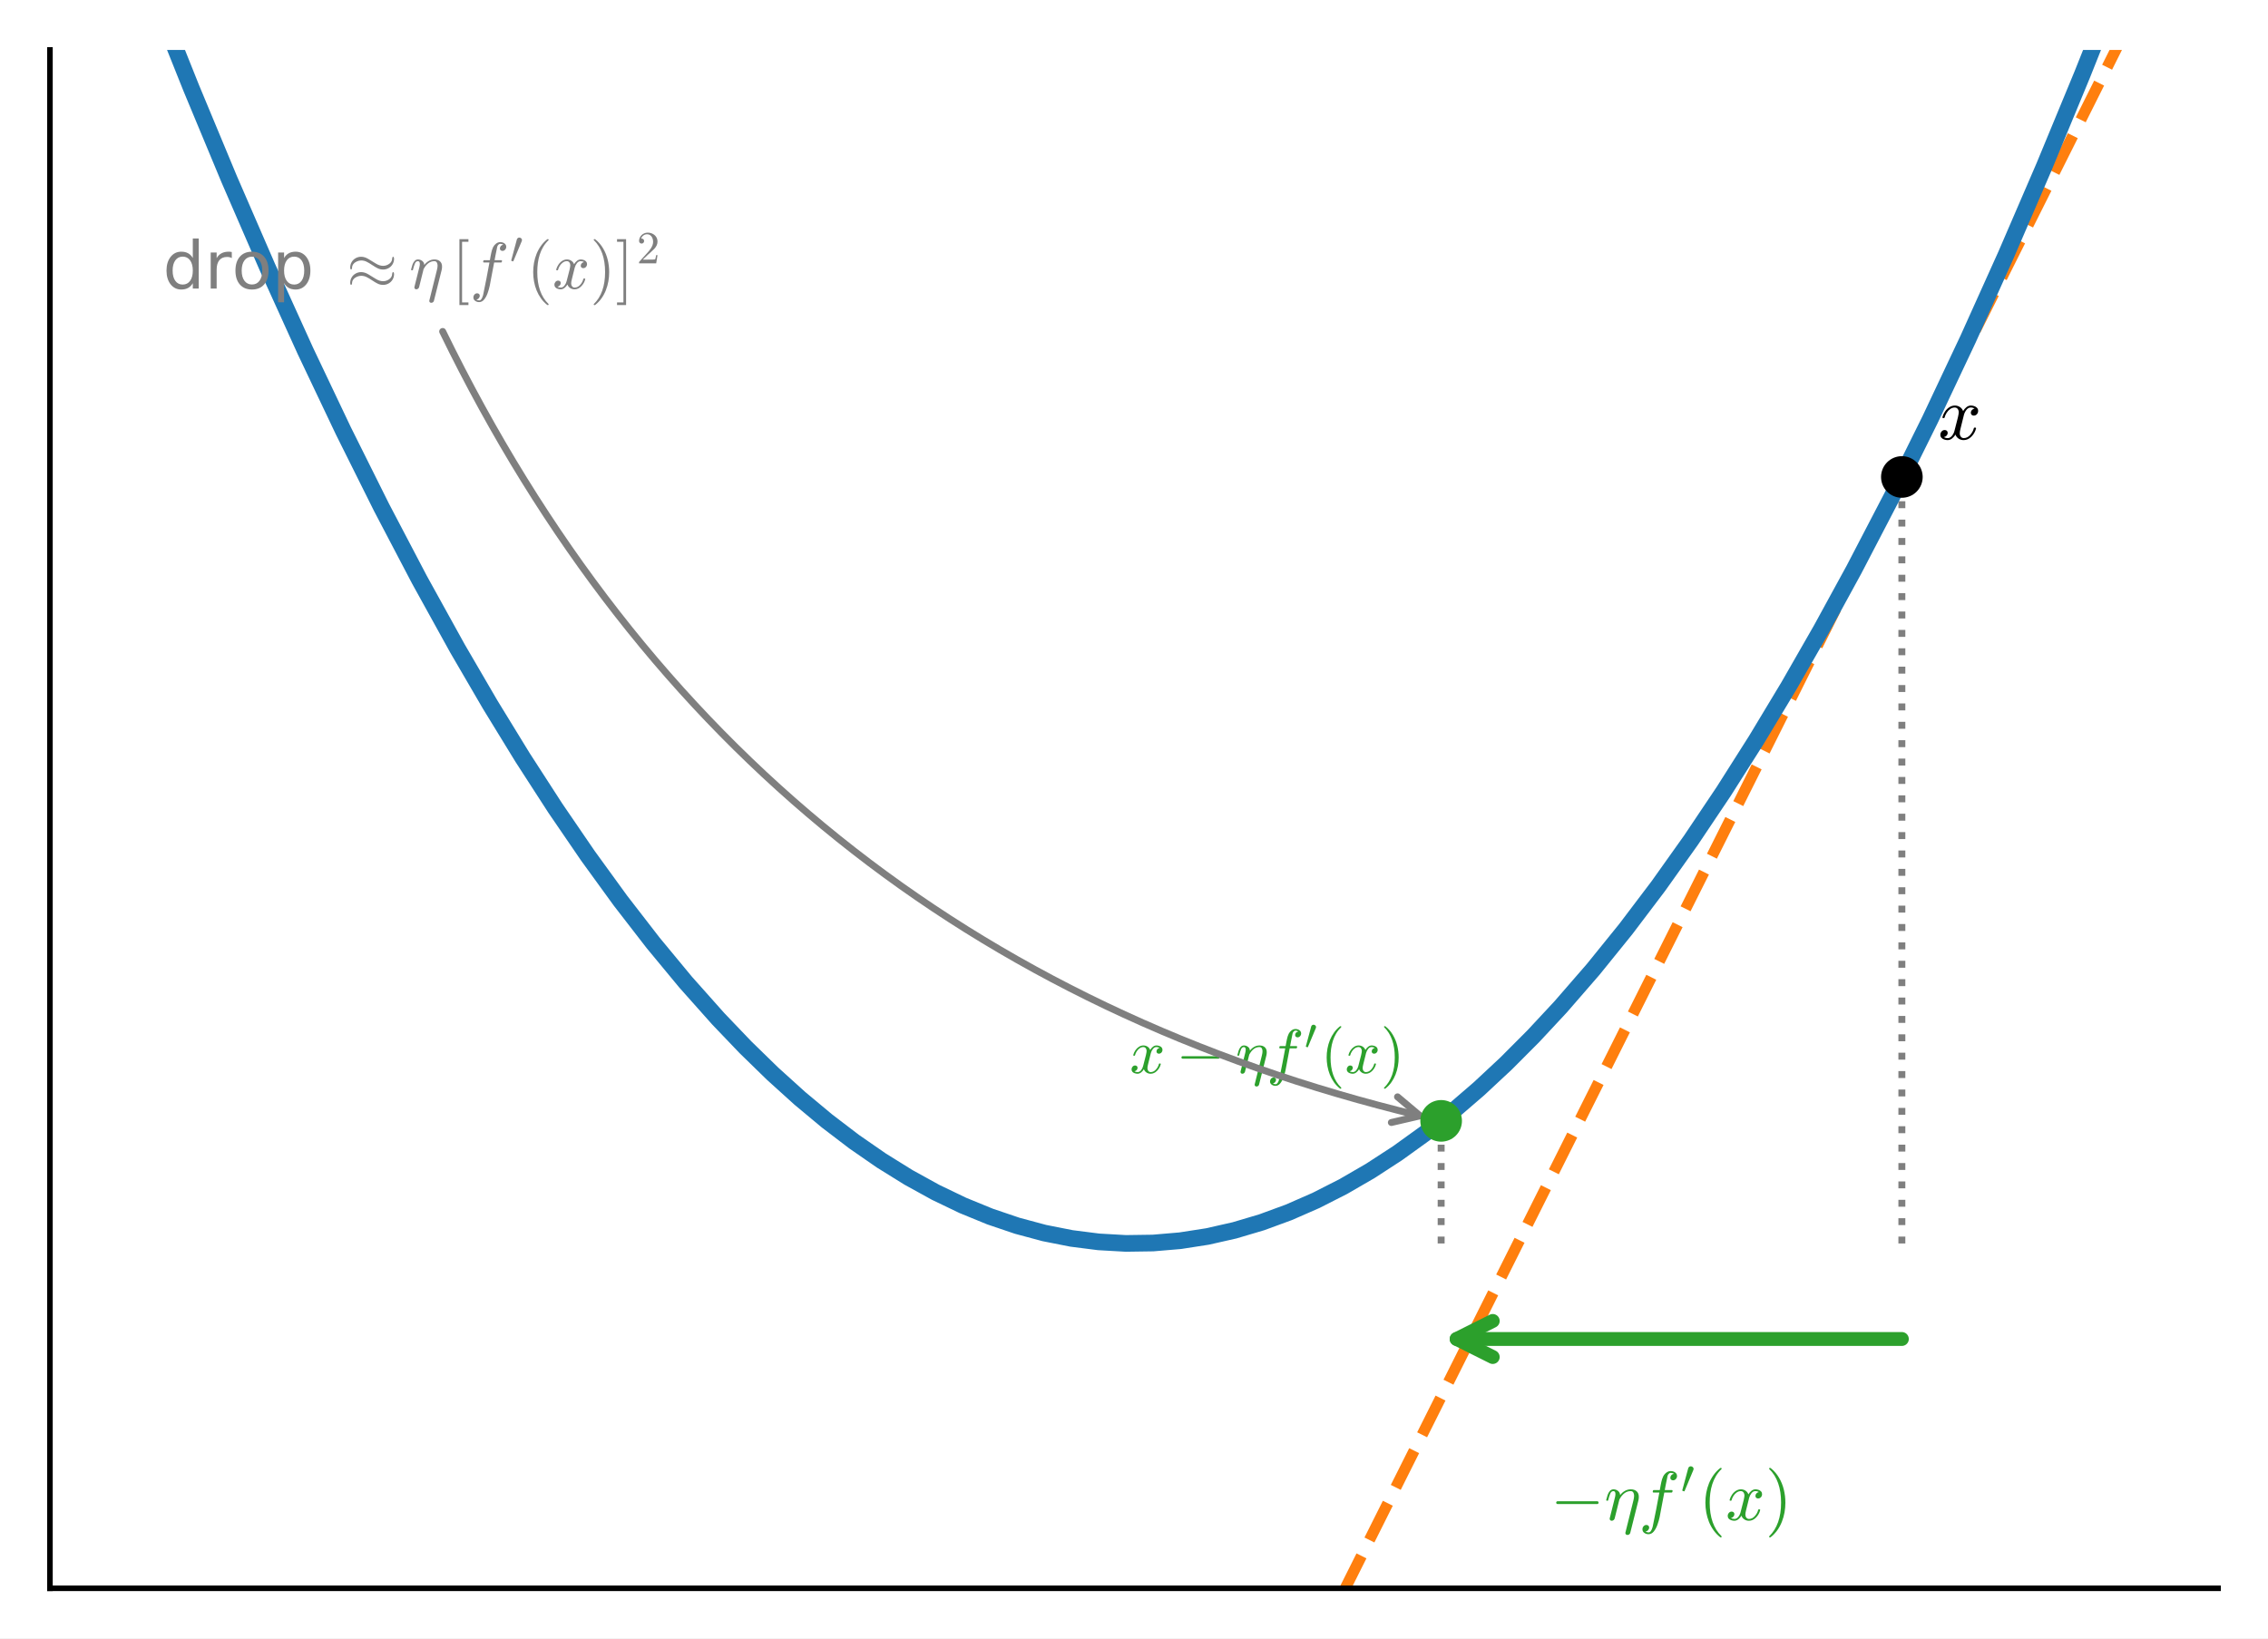
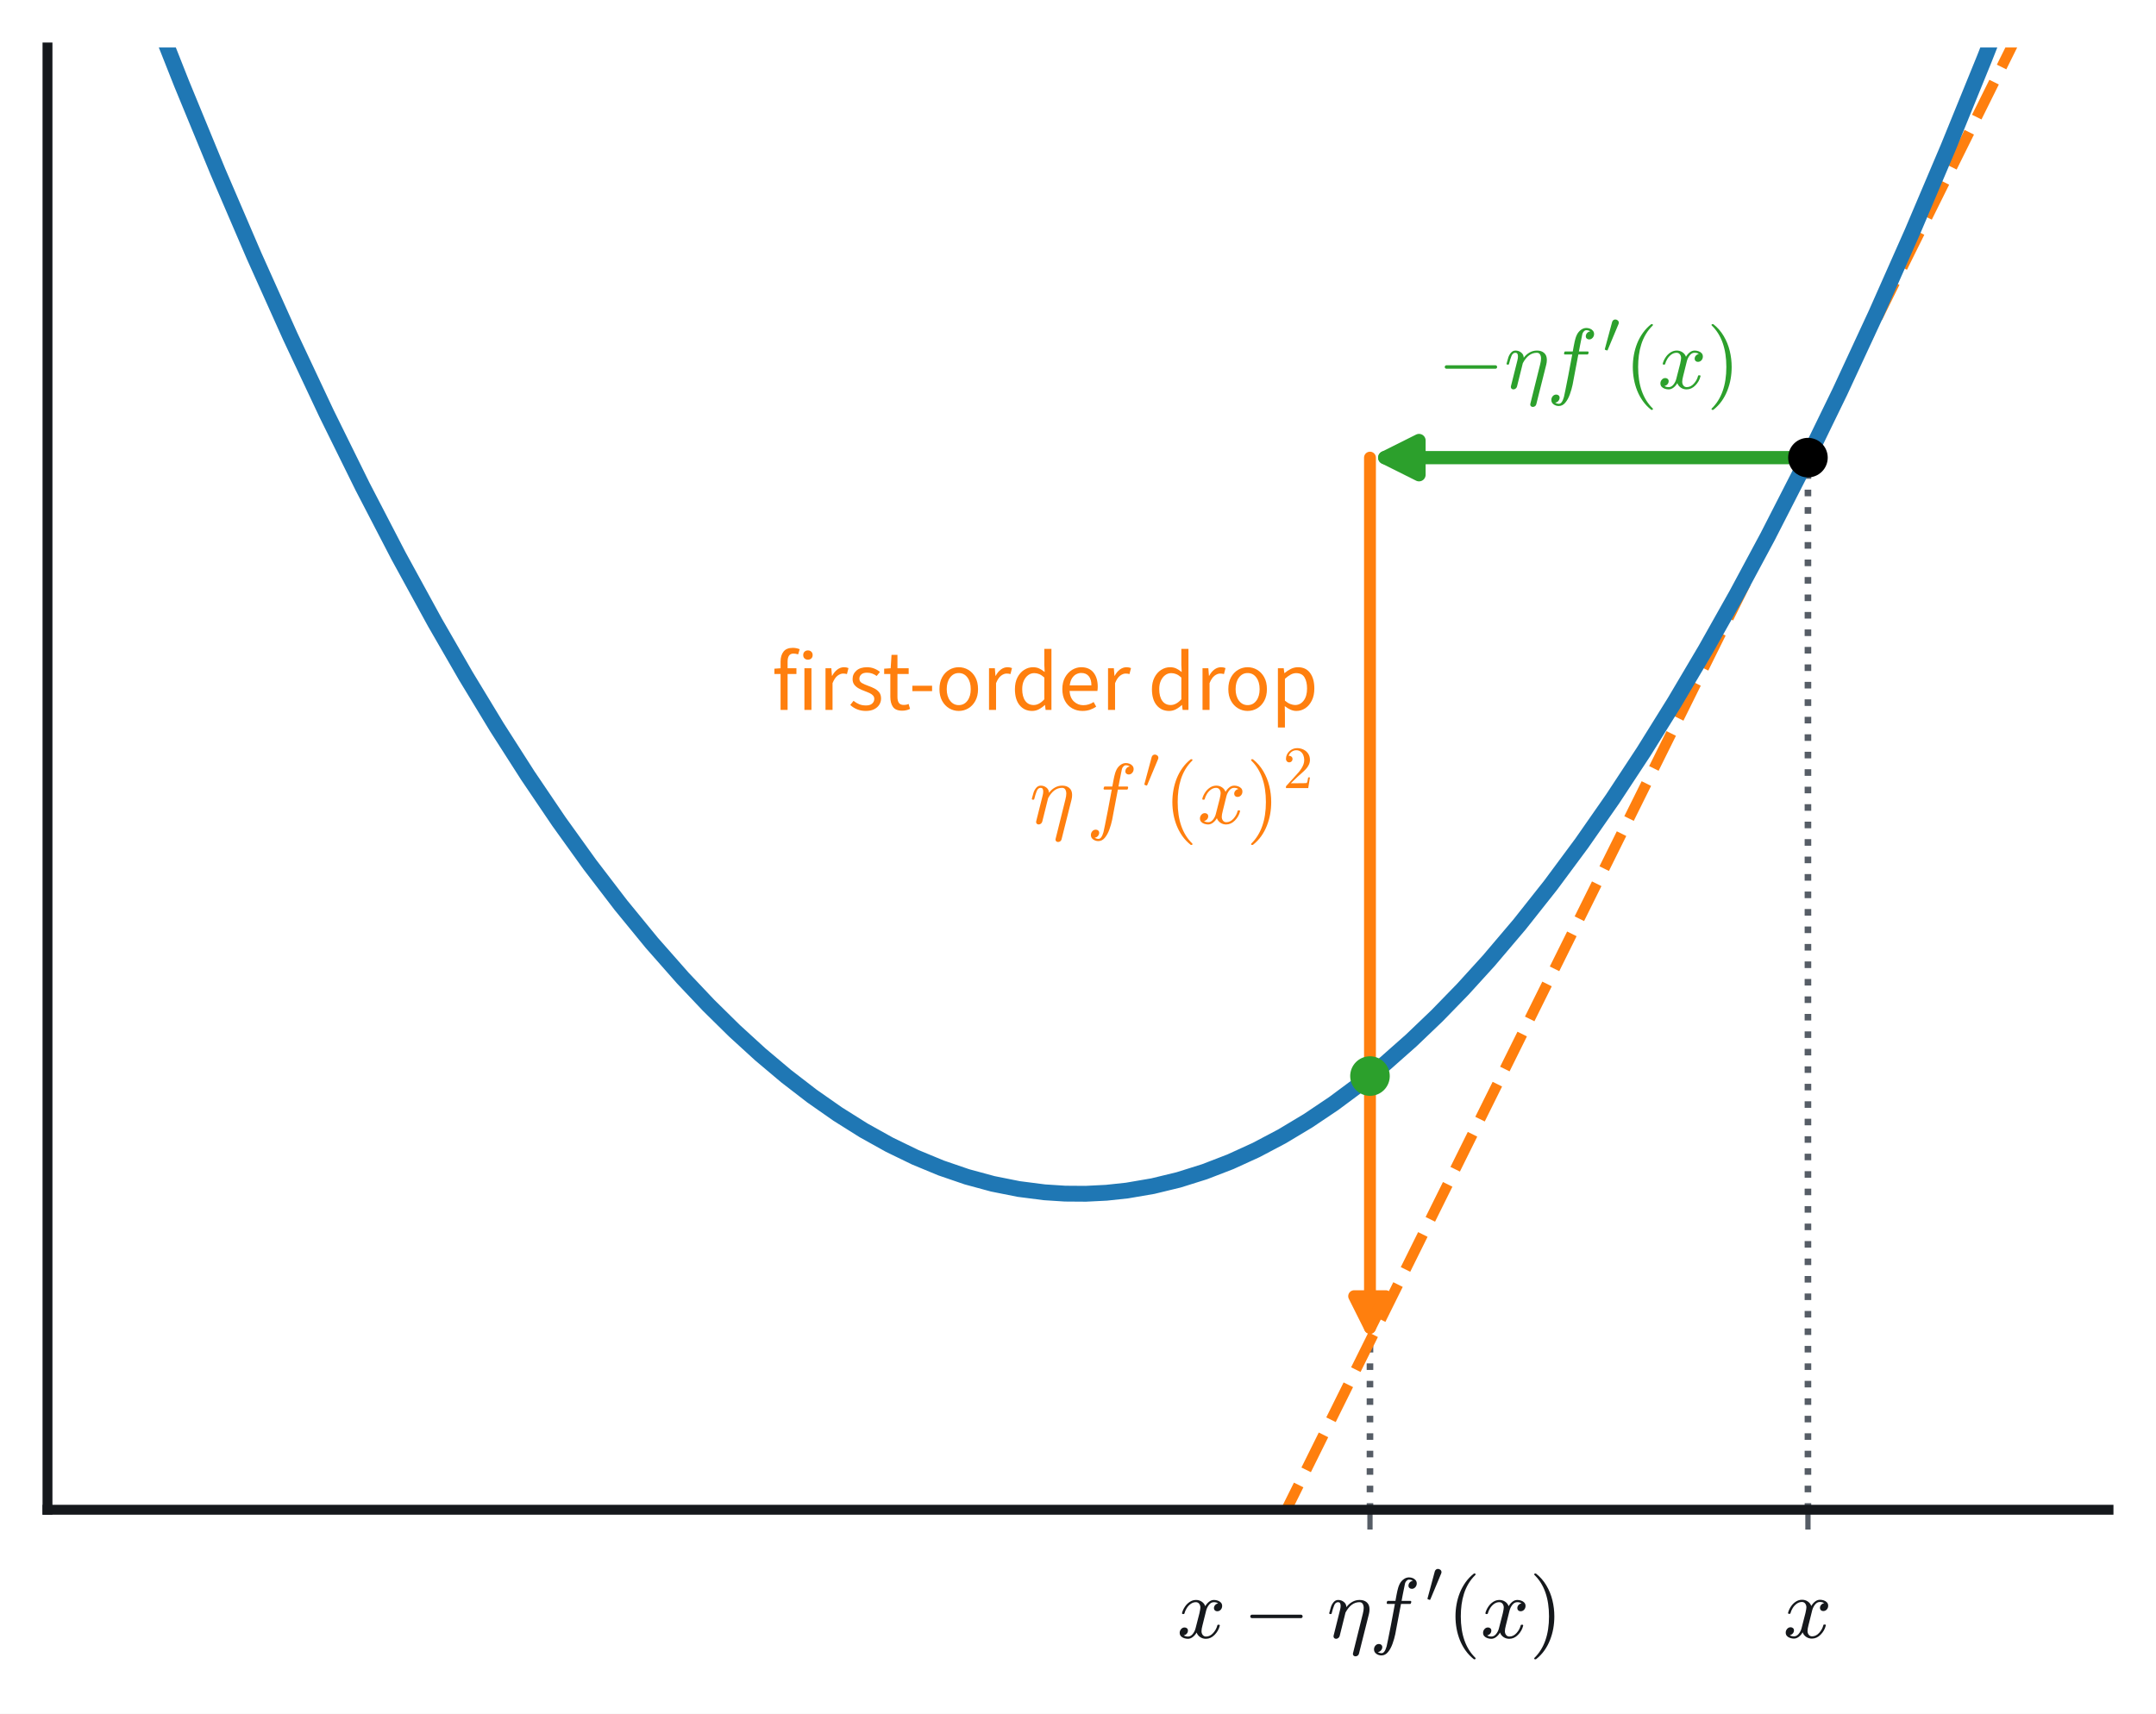
- <svg xmlns="http://www.w3.org/2000/svg" xmlns:xlink="http://www.w3.org/1999/xlink" width="326.88pt" height="236.16pt" viewBox="0 0 326.88 236.16" version="1.1">
+ <svg xmlns="http://www.w3.org/2000/svg" xmlns:xlink="http://www.w3.org/1999/xlink" width="326.88pt" height="259.898pt" viewBox="0 0 326.88 259.898" version="1.1">
  <defs>
    <style type="text/css">*{stroke-linejoin: round; stroke-linecap: butt}</style>
  </defs>
  <g id="figure_1">
    <g id="patch_1">
-       <path d="M 0 236.16  L 326.88 236.16  L 326.88 0  L 0 0  z " style="fill: #ffffff" />
+       <path d="M 0 259.898  L 326.88 259.898  L 326.88 0  L 0 0  z " style="fill: #ffffff" />
    </g>
    <g id="axes_1">
      <g id="patch_2">
        <path d="M 7.2 228.96  L 319.68 228.96  L 319.68 7.2  L 7.2 7.2  z " style="fill: #ffffff" />
      </g>
-       <g id="matplotlib.axis_1" />
-       <g id="matplotlib.axis_2" />
      <g id="line2d_1">
-         <path d="M 189.777 237.16  L 309.043 -1  L 309.043 -1  " clip-path="url(#p5598ea0c52)" style="fill: none; stroke-dasharray: 5.92,2.56; stroke-dashoffset: 0; stroke: #ff7f0e; stroke-width: 1.6" />
+         <path d="M 274.11 228.96  L 274.11 69.401  " clip-path="url(#p61a708aae4)" style="fill: none; stroke-dasharray: 1,1.65; stroke-dashoffset: 0; stroke: #565d66" />
      </g>
      <g id="line2d_2">
-         <path d="M 274.11 179.255  L 274.11 68.758  " clip-path="url(#p5598ea0c52)" style="fill: none; stroke-dasharray: 1,1.65; stroke-dashoffset: 0; stroke: #7f7f7f" />
+         <path d="M 207.708 228.96  L 207.708 203.384  " clip-path="url(#p61a708aae4)" style="fill: none; stroke-dasharray: 1,1.65; stroke-dashoffset: 0; stroke: #565d66" />
      </g>
-       <g id="line2d_3">
-         <path d="M 207.708 179.255  L 207.708 161.576  " clip-path="url(#p5598ea0c52)" style="fill: none; stroke-dasharray: 1,1.65; stroke-dashoffset: 0; stroke: #7f7f7f" />
+       <g id="matplotlib.axis_1">
+         <g id="xtick_1">
+           <g id="line2d_3">
+             <defs>
+               <path id="m31491b1da5" d="M 0 0  L 0 3  " style="stroke: #565d66; stroke-width: 0.8" />
+             </defs>
+             <g>
+               <use xlink:href="#m31491b1da5" x="207.708" y="228.96" style="fill: #565d66; stroke: #565d66; stroke-width: 0.8" />
+             </g>
+           </g>
+           <g id="text_1">
+             <g style="fill: #15181c" transform="translate(178.458 248.46) scale(0.13 -0.13)">
+               <defs>
+                 <path id="Cmmi10-3f" d="M 500 184  Q 613 97 819 97  Q 1019 97 1172 289  Q 1325 481 1381 709  L 1672 1844  Q 1741 2153 1741 2266  Q 1741 2425 1652 2544  Q 1563 2663 1403 2663  Q 1200 2663 1022 2536  Q 844 2409 722 2214  Q 600 2019 550 1819  Q 538 1778 500 1778  L 422 1778  Q 372 1778 372 1838  L 372 1856  Q 434 2094 584 2320  Q 734 2547 951 2687  Q 1169 2828 1416 2828  Q 1650 2828 1839 2703  Q 2028 2578 2106 2363  Q 2216 2559 2386 2693  Q 2556 2828 2759 2828  Q 2897 2828 3040 2779  Q 3184 2731 3275 2631  Q 3366 2531 3366 2381  Q 3366 2219 3261 2101  Q 3156 1984 2994 1984  Q 2891 1984 2822 2050  Q 2753 2116 2753 2216  Q 2753 2350 2845 2451  Q 2938 2553 3066 2572  Q 2950 2663 2747 2663  Q 2541 2663 2389 2472  Q 2238 2281 2175 2047  L 1894 916  Q 1825 659 1825 494  Q 1825 331 1917 214  Q 2009 97 2163 97  Q 2463 97 2698 361  Q 2934 625 3009 941  Q 3022 978 3059 978  L 3138 978  Q 3163 978 3178 961  Q 3194 944 3194 922  Q 3194 916 3188 903  Q 3097 522 2806 225  Q 2516 -72 2150 -72  Q 1916 -72 1727 54  Q 1538 181 1459 397  Q 1359 209 1182 68  Q 1006 -72 806 -72  Q 669 -72 523 -23  Q 378 25 287 125  Q 197 225 197 378  Q 197 528 301 651  Q 406 775 563 775  Q 669 775 741 711  Q 813 647 813 544  Q 813 409 723 309  Q 634 209 500 184  z " transform="scale(0.015625)" />
+                 <path id="Cmsy10-11" d="M 653 1472  Q 600 1472 565 1512  Q 531 1553 531 1600  Q 531 1647 565 1687  Q 600 1728 653 1728  L 4325 1728  Q 4375 1728 4408 1687  Q 4441 1647 4441 1600  Q 4441 1553 4408 1512  Q 4375 1472 4325 1472  L 653 1472  z " transform="scale(0.015625)" />
+                 <path id="Cmmi10-5" d="M 684 -72  Q 606 -72 550 -22  Q 494 28 494 109  Q 494 147 500 166  L 978 2075  Q 1025 2253 1025 2388  Q 1025 2663 838 2663  Q 638 2663 541 2423  Q 444 2184 353 1819  Q 353 1800 334 1789  Q 316 1778 300 1778  L 225 1778  Q 203 1778 187 1801  Q 172 1825 172 1844  Q 241 2122 305 2315  Q 369 2509 505 2668  Q 641 2828 844 2828  Q 1081 2828 1267 2678  Q 1453 2528 1453 2291  Q 1641 2541 1894 2684  Q 2147 2828 2444 2828  Q 2778 2828 2979 2648  Q 3181 2469 3181 2138  Q 3181 1947 3138 1784  L 2394 -1178  Q 2375 -1269 2300 -1325  Q 2225 -1381 2131 -1381  Q 2053 -1381 1997 -1332  Q 1941 -1284 1941 -1203  Q 1941 -1166 1947 -1153  L 2681 1797  Q 2747 2059 2747 2234  Q 2747 2413 2672 2538  Q 2597 2663 2431 2663  Q 1803 2663 1388 1888  L 953 141  Q 931 53 854 -9  Q 778 -72 684 -72  z " transform="scale(0.015625)" />
+                 <path id="Cmmi10-57" d="M 622 -1056  Q 741 -1147 909 -1147  Q 1138 -1147 1281 -641  Q 1341 -397 1606 966  L 1900 2534  L 1350 2534  Q 1288 2534 1288 2619  Q 1313 2759 1369 2759  L 1941 2759  L 2016 3175  Q 2053 3369 2084 3508  Q 2116 3647 2152 3765  Q 2188 3884 2259 4031  Q 2369 4241 2555 4377  Q 2741 4513 2956 4513  Q 3097 4513 3230 4461  Q 3363 4409 3447 4306  Q 3531 4203 3531 4063  Q 3531 3900 3423 3779  Q 3316 3659 3163 3659  Q 3059 3659 2986 3723  Q 2913 3788 2913 3891  Q 2913 4031 3008 4136  Q 3103 4241 3244 4256  Q 3125 4347 2950 4347  Q 2853 4347 2767 4256  Q 2681 4166 2656 4063  Q 2616 3900 2478 3181  L 2400 2759  L 3059 2759  Q 3122 2759 3122 2675  Q 3119 2659 3109 2620  Q 3100 2581 3083 2557  Q 3066 2534 3041 2534  L 2356 2534  L 2059 972  Q 2003 631 1929 279  Q 1856 -72 1723 -442  Q 1591 -813 1384 -1063  Q 1178 -1313 897 -1313  Q 681 -1313 511 -1189  Q 341 -1066 341 -863  Q 341 -700 445 -579  Q 550 -459 709 -459  Q 816 -459 887 -523  Q 959 -588 959 -691  Q 959 -828 857 -942  Q 756 -1056 622 -1056  z " transform="scale(0.015625)" />
+                 <path id="Cmsy10-49" d="M 225 347  Q 184 359 184 409  L 966 3316  Q 1003 3434 1093 3506  Q 1184 3578 1300 3578  Q 1450 3578 1564 3479  Q 1678 3381 1678 3231  Q 1678 3166 1644 3084  L 488 319  Q 466 275 428 275  Q 394 275 320 306  Q 247 338 225 347  z " transform="scale(0.015625)" />
+                 <path id="Cmr10-77" d="M 1984 -1588  Q 1628 -1306 1370 -942  Q 1113 -578 948 -165  Q 784 247 703 697  Q 622 1147 622 1600  Q 622 2059 703 2509  Q 784 2959 951 3375  Q 1119 3791 1378 4153  Q 1638 4516 1984 4788  Q 1984 4800 2016 4800  L 2075 4800  Q 2094 4800 2109 4783  Q 2125 4766 2125 4744  Q 2125 4716 2113 4703  Q 1800 4397 1592 4047  Q 1384 3697 1257 3301  Q 1131 2906 1075 2482  Q 1019 2059 1019 1600  Q 1019 -434 2106 -1491  Q 2125 -1509 2125 -1544  Q 2125 -1559 2108 -1579  Q 2091 -1600 2075 -1600  L 2016 -1600  Q 1984 -1600 1984 -1588  z " transform="scale(0.015625)" />
+                 <path id="Cmr10-44" d="M 416 -1600  Q 359 -1600 359 -1544  Q 359 -1516 372 -1503  Q 1466 -434 1466 1600  Q 1466 3634 384 4691  Q 359 4706 359 4744  Q 359 4766 376 4783  Q 394 4800 416 4800  L 475 4800  Q 494 4800 506 4788  Q 966 4425 1272 3906  Q 1578 3388 1720 2800  Q 1863 2213 1863 1600  Q 1863 1147 1786 708  Q 1709 269 1542 -157  Q 1375 -584 1119 -945  Q 863 -1306 506 -1588  Q 494 -1600 475 -1600  L 416 -1600  z " transform="scale(0.015625)" />
+               </defs>
+               <use xlink:href="#Cmmi10-3f" transform="translate(0 0.576391)" />
+               <use xlink:href="#Cmsy10-11" transform="translate(77.08013 0.576391)" />
+               <use xlink:href="#Cmmi10-5" transform="translate(174.7657 0.576391)" />
+               <use xlink:href="#Cmmi10-57" transform="translate(224.3751 0.576391)" />
+               <use xlink:href="#Cmsy10-49" transform="translate(290.0412 41.86563) scale(0.7)" />
+               <use xlink:href="#Cmr10-77" transform="translate(315.0047 0.576391)" />
+               <use xlink:href="#Cmmi10-3f" transform="translate(353.8231 0.576391)" />
+               <use xlink:href="#Cmr10-44" transform="translate(410.9032 0.576391)" />
+             </g>
+           </g>
+         </g>
+         <g id="xtick_2">
+           <g id="line2d_4">
+             <g>
+               <use xlink:href="#m31491b1da5" x="274.11" y="228.96" style="fill: #565d66; stroke: #565d66; stroke-width: 0.8" />
+             </g>
+           </g>
+           <g id="text_2">
+             <g style="fill: #15181c" transform="translate(270.34 248.46) scale(0.13 -0.13)">
+               <use xlink:href="#Cmmi10-3f" transform="translate(0 0.8125)" />
+             </g>
+           </g>
+         </g>
+       </g>
+       <g id="matplotlib.axis_2" />
+       <g id="line2d_5">
+         <path d="M 179.204 260.898  L 309.001 -1  L 309.001 -1  " clip-path="url(#p61a708aae4)" style="fill: none; stroke-dasharray: 5.92,2.56; stroke-dashoffset: 0; stroke: #ff7f0e; stroke-width: 1.6" />
      </g>
      <g id="patch_3">
-         <path d="M 7.2 228.96  L 7.2 7.2  " style="fill: none; stroke: #000000; stroke-width: 0.8; stroke-linejoin: miter; stroke-linecap: square" />
+         <path d="M 7.2 228.96  L 7.2 7.2  " style="fill: none; stroke: #15181c; stroke-width: 1.5; stroke-linejoin: miter; stroke-linecap: square" />
      </g>
      <g id="patch_4">
-         <path d="M 7.2 228.96  L 319.68 228.96  " style="fill: none; stroke: #000000; stroke-width: 0.8; stroke-linejoin: miter; stroke-linecap: square" />
+         <path d="M 7.2 228.96  L 319.68 228.96  " style="fill: none; stroke: #15181c; stroke-width: 1.5; stroke-linejoin: miter; stroke-linecap: square" />
      </g>
-       <g id="line2d_4">
-         <path d="M 22.09 -1  L 27.562 12.687  L 33.044 25.857  L 38.526 38.484  L 44.008 50.569  L 49.491 62.112  L 54.973 73.112  L 60.455 83.57  L 65.937 93.486  L 70.636 101.554  L 75.335 109.223  L 80.034 116.494  L 84.733 123.366  L 89.432 129.841  L 94.131 135.916  L 98.829 141.593  L 103.528 146.872  L 107.444 150.967  L 111.36 154.785  L 115.276 158.326  L 119.192 161.591  L 123.107 164.579  L 127.023 167.291  L 130.939 169.725  L 134.855 171.883  L 138.771 173.765  L 142.686 175.369  L 146.602 176.697  L 150.518 177.749  L 154.434 178.523  L 158.349 179.021  L 162.265 179.243  L 166.181 179.187  L 170.097 178.855  L 174.013 178.247  L 177.928 177.361  L 181.844 176.199  L 185.76 174.761  L 189.676 173.045  L 193.592 171.053  L 197.507 168.785  L 201.423 166.239  L 205.339 163.417  L 209.255 160.319  L 213.171 156.943  L 217.086 153.291  L 221.002 149.362  L 224.918 145.157  L 229.617 139.745  L 234.316 133.935  L 239.015 127.727  L 243.714 121.12  L 248.413 114.115  L 253.112 106.711  L 257.811 98.909  L 262.509 90.708  L 267.208 82.109  L 272.691 71.574  L 278.173 60.496  L 283.655 48.876  L 289.137 36.713  L 294.619 24.009  L 300.101 10.762  L 304.79 -1  L 304.79 -1  " clip-path="url(#p5598ea0c52)" style="fill: none; stroke: #1f77b4; stroke-width: 2.4; stroke-linecap: square" />
+       <g id="line2d_6">
+         <path d="M 22.123 -1  L 27.562 12.745  L 33.044 26.052  L 38.526 38.811  L 44.008 51.022  L 49.491 62.686  L 54.973 73.801  L 60.455 84.369  L 65.937 94.388  L 70.636 102.54  L 75.335 110.29  L 80.034 117.636  L 84.733 124.581  L 89.432 131.123  L 94.131 137.262  L 98.829 142.998  L 103.528 148.332  L 107.444 152.47  L 111.36 156.328  L 115.276 159.906  L 119.192 163.205  L 123.107 166.224  L 127.023 168.964  L 130.939 171.424  L 134.855 173.605  L 138.771 175.506  L 142.686 177.127  L 146.602 178.469  L 150.518 179.531  L 154.434 180.314  L 158.349 180.817  L 161.482 181.019  L 164.615 181.041  L 167.747 180.885  L 170.88 180.549  L 174.796 179.878  L 178.712 178.928  L 182.627 177.698  L 186.543 176.188  L 190.459 174.399  L 194.375 172.33  L 198.291 169.982  L 202.206 167.354  L 206.122 164.446  L 210.038 161.259  L 213.954 157.793  L 217.869 154.047  L 221.785 150.021  L 225.701 145.716  L 230.4 140.18  L 235.099 134.242  L 239.798 127.902  L 244.497 121.159  L 249.196 114.013  L 253.895 106.465  L 258.594 98.514  L 263.293 90.161  L 267.992 81.405  L 273.474 70.681  L 278.956 59.409  L 284.438 47.589  L 289.92 35.222  L 295.402 22.306  L 300.884 8.842  L 304.757 -1  L 304.757 -1  " clip-path="url(#p61a708aae4)" style="fill: none; stroke: #1f77b4; stroke-width: 2.4; stroke-linecap: square" />
      </g>
      <g id="patch_5">
-         <path d="M 274.11 193.02  Q 240.909 193.02 209.944 193.02  " style="fill: none; stroke: #2ca02c; stroke-width: 2; stroke-linecap: round" />
-         <path d="M 215.144 195.62  L 209.944 193.02  L 215.144 190.42  " style="fill: none; stroke: #2ca02c; stroke-width: 2; stroke-linecap: round" />
-       </g>
-       <g id="text_1">
-         <g style="fill: #2ca02c" transform="translate(223.459 219.1721) scale(0.1 -0.1)">
-           <defs>
-             <path id="Cmsy10-a1" d="M 653 1472  Q 600 1472 565 1512  Q 531 1553 531 1600  Q 531 1647 565 1687  Q 600 1728 653 1728  L 4325 1728  Q 4375 1728 4408 1687  Q 4441 1647 4441 1600  Q 4441 1553 4408 1512  Q 4375 1472 4325 1472  L 653 1472  z " transform="scale(0.015625)" />
-             <path id="Cmmi10-b4" d="M 684 -72  Q 606 -72 550 -22  Q 494 28 494 109  Q 494 147 500 166  L 978 2075  Q 1025 2253 1025 2388  Q 1025 2663 838 2663  Q 638 2663 541 2423  Q 444 2184 353 1819  Q 353 1800 334 1789  Q 316 1778 300 1778  L 225 1778  Q 203 1778 187 1801  Q 172 1825 172 1844  Q 241 2122 305 2315  Q 369 2509 505 2668  Q 641 2828 844 2828  Q 1081 2828 1267 2678  Q 1453 2528 1453 2291  Q 1641 2541 1894 2684  Q 2147 2828 2444 2828  Q 2778 2828 2979 2648  Q 3181 2469 3181 2138  Q 3181 1947 3138 1784  L 2394 -1178  Q 2375 -1269 2300 -1325  Q 2225 -1381 2131 -1381  Q 2053 -1381 1997 -1332  Q 1941 -1284 1941 -1203  Q 1941 -1166 1947 -1153  L 2681 1797  Q 2747 2059 2747 2234  Q 2747 2413 2672 2538  Q 2597 2663 2431 2663  Q 1803 2663 1388 1888  L 953 141  Q 931 53 854 -9  Q 778 -72 684 -72  z " transform="scale(0.015625)" />
-             <path id="Cmmi10-66" d="M 622 -1056  Q 741 -1147 909 -1147  Q 1138 -1147 1281 -641  Q 1341 -397 1606 966  L 1900 2534  L 1350 2534  Q 1288 2534 1288 2619  Q 1313 2759 1369 2759  L 1941 2759  L 2016 3175  Q 2053 3369 2084 3508  Q 2116 3647 2152 3765  Q 2188 3884 2259 4031  Q 2369 4241 2555 4377  Q 2741 4513 2956 4513  Q 3097 4513 3230 4461  Q 3363 4409 3447 4306  Q 3531 4203 3531 4063  Q 3531 3900 3423 3779  Q 3316 3659 3163 3659  Q 3059 3659 2986 3723  Q 2913 3788 2913 3891  Q 2913 4031 3008 4136  Q 3103 4241 3244 4256  Q 3125 4347 2950 4347  Q 2853 4347 2767 4256  Q 2681 4166 2656 4063  Q 2616 3900 2478 3181  L 2400 2759  L 3059 2759  Q 3122 2759 3122 2675  Q 3119 2659 3109 2620  Q 3100 2581 3083 2557  Q 3066 2534 3041 2534  L 2356 2534  L 2059 972  Q 2003 631 1929 279  Q 1856 -72 1723 -442  Q 1591 -813 1384 -1063  Q 1178 -1313 897 -1313  Q 681 -1313 511 -1189  Q 341 -1066 341 -863  Q 341 -700 445 -579  Q 550 -459 709 -459  Q 816 -459 887 -523  Q 959 -588 959 -691  Q 959 -828 857 -942  Q 756 -1056 622 -1056  z " transform="scale(0.015625)" />
-             <path id="Cmsy10-30" d="M 225 347  Q 184 359 184 409  L 966 3316  Q 1003 3434 1093 3506  Q 1184 3578 1300 3578  Q 1450 3578 1564 3479  Q 1678 3381 1678 3231  Q 1678 3166 1644 3084  L 488 319  Q 466 275 428 275  Q 394 275 320 306  Q 247 338 225 347  z " transform="scale(0.015625)" />
-             <path id="Cmr10-28" d="M 1984 -1588  Q 1628 -1306 1370 -942  Q 1113 -578 948 -165  Q 784 247 703 697  Q 622 1147 622 1600  Q 622 2059 703 2509  Q 784 2959 951 3375  Q 1119 3791 1378 4153  Q 1638 4516 1984 4788  Q 1984 4800 2016 4800  L 2075 4800  Q 2094 4800 2109 4783  Q 2125 4766 2125 4744  Q 2125 4716 2113 4703  Q 1800 4397 1592 4047  Q 1384 3697 1257 3301  Q 1131 2906 1075 2482  Q 1019 2059 1019 1600  Q 1019 -434 2106 -1491  Q 2125 -1509 2125 -1544  Q 2125 -1559 2108 -1579  Q 2091 -1600 2075 -1600  L 2016 -1600  Q 1984 -1600 1984 -1588  z " transform="scale(0.015625)" />
-             <path id="Cmmi10-78" d="M 500 184  Q 613 97 819 97  Q 1019 97 1172 289  Q 1325 481 1381 709  L 1672 1844  Q 1741 2153 1741 2266  Q 1741 2425 1652 2544  Q 1563 2663 1403 2663  Q 1200 2663 1022 2536  Q 844 2409 722 2214  Q 600 2019 550 1819  Q 538 1778 500 1778  L 422 1778  Q 372 1778 372 1838  L 372 1856  Q 434 2094 584 2320  Q 734 2547 951 2687  Q 1169 2828 1416 2828  Q 1650 2828 1839 2703  Q 2028 2578 2106 2363  Q 2216 2559 2386 2693  Q 2556 2828 2759 2828  Q 2897 2828 3040 2779  Q 3184 2731 3275 2631  Q 3366 2531 3366 2381  Q 3366 2219 3261 2101  Q 3156 1984 2994 1984  Q 2891 1984 2822 2050  Q 2753 2116 2753 2216  Q 2753 2350 2845 2451  Q 2938 2553 3066 2572  Q 2950 2663 2747 2663  Q 2541 2663 2389 2472  Q 2238 2281 2175 2047  L 1894 916  Q 1825 659 1825 494  Q 1825 331 1917 214  Q 2009 97 2163 97  Q 2463 97 2698 361  Q 2934 625 3009 941  Q 3022 978 3059 978  L 3138 978  Q 3163 978 3178 961  Q 3194 944 3194 922  Q 3194 916 3188 903  Q 3097 522 2806 225  Q 2516 -72 2150 -72  Q 1916 -72 1727 54  Q 1538 181 1459 397  Q 1359 209 1182 68  Q 1006 -72 806 -72  Q 669 -72 523 -23  Q 378 25 287 125  Q 197 225 197 378  Q 197 528 301 651  Q 406 775 563 775  Q 669 775 741 711  Q 813 647 813 544  Q 813 409 723 309  Q 634 209 500 184  z " transform="scale(0.015625)" />
-             <path id="Cmr10-29" d="M 416 -1600  Q 359 -1600 359 -1544  Q 359 -1516 372 -1503  Q 1466 -434 1466 1600  Q 1466 3634 384 4691  Q 359 4706 359 4744  Q 359 4766 376 4783  Q 394 4800 416 4800  L 475 4800  Q 494 4800 506 4788  Q 966 4425 1272 3906  Q 1578 3388 1720 2800  Q 1863 2213 1863 1600  Q 1863 1147 1786 708  Q 1709 269 1542 -157  Q 1375 -584 1119 -945  Q 863 -1306 506 -1588  Q 494 -1600 475 -1600  L 416 -1600  z " transform="scale(0.015625)" />
-           </defs>
-           <use xlink:href="#Cmsy10-a1" transform="translate(0 0.601562)" />
-           <use xlink:href="#Cmmi10-b4" transform="translate(77.68555 0.601562)" />
-           <use xlink:href="#Cmmi10-66" transform="translate(127.2949 0.601562)" />
-           <use xlink:href="#Cmsy10-30" transform="translate(188.0041 38.86563) scale(0.7)" />
-           <use xlink:href="#Cmr10-28" transform="translate(213.6246 0.601562)" />
-           <use xlink:href="#Cmmi10-78" transform="translate(252.4429 0.601562)" />
-           <use xlink:href="#Cmr10-29" transform="translate(309.523 0.601562)" />
-         </g>
-       </g>
-       <g id="text_2">
-         <g transform="translate(279.318 63.4111) scale(0.11 -0.11)">
-           <use xlink:href="#Cmmi10-78" transform="translate(0 0.8125)" />
-         </g>
+         <path d="M 274.11 69.401  Q 240.909 69.401 209.944 69.401  " style="fill: none; stroke: #2ca02c; stroke-width: 2; stroke-linecap: round" />
+         <path d="M 215.144 72.001  L 209.944 69.401  L 215.144 66.801  z " style="fill: #2ca02c; stroke: #2ca02c; stroke-width: 2; stroke-linecap: round" />
      </g>
      <g id="text_3">
-         <g style="fill: #2ca02c" transform="translate(162.81 154.7374) scale(0.09 -0.09)">
-           <use xlink:href="#Cmmi10-78" transform="translate(0 0.601562)" />
-           <use xlink:href="#Cmsy10-a1" transform="translate(74.63867 0.601562)" />
-           <use xlink:href="#Cmmi10-b4" transform="translate(169.8828 0.601562)" />
-           <use xlink:href="#Cmmi10-66" transform="translate(219.4922 0.601562)" />
-           <use xlink:href="#Cmsy10-30" transform="translate(280.2013 38.86563) scale(0.7)" />
-           <use xlink:href="#Cmr10-28" transform="translate(305.8218 0.601562)" />
-           <use xlink:href="#Cmmi10-78" transform="translate(344.6402 0.601562)" />
-           <use xlink:href="#Cmr10-29" transform="translate(401.7203 0.601562)" />
+         <g style="fill: #2ca02c" transform="translate(217.964 58.98151) scale(0.13 -0.13)">
+           <use xlink:href="#Cmsy10-11" transform="translate(0 0.576391)" />
+           <use xlink:href="#Cmmi10-5" transform="translate(77.68555 0.576391)" />
+           <use xlink:href="#Cmmi10-57" transform="translate(127.2949 0.576391)" />
+           <use xlink:href="#Cmsy10-49" transform="translate(192.961 41.86563) scale(0.7)" />
+           <use xlink:href="#Cmr10-77" transform="translate(217.9245 0.576391)" />
+           <use xlink:href="#Cmmi10-3f" transform="translate(256.7429 0.576391)" />
+           <use xlink:href="#Cmr10-44" transform="translate(313.823 0.576391)" />
        </g>
      </g>
      <g id="patch_6">
-         <path d="M 63.801 47.786  Q 107.419 137.442 204.673 160.853  " style="fill: none; stroke: #7f7f7f; stroke-linecap: round" />
-         <path d="M 201.423 158.116  L 204.673 160.853  L 200.534 161.811  " style="fill: none; stroke: #7f7f7f; stroke-linecap: round" />
+         <path d="M 207.708 69.401  Q 207.708 136.393 207.708 201.372  " style="fill: none; stroke: #ff7f0e; stroke-width: 1.8; stroke-linecap: round" />
+         <path d="M 210.108 196.572  L 207.708 201.372  L 205.308 196.572  z " style="fill: #ff7f0e; stroke: #ff7f0e; stroke-width: 1.8; stroke-linecap: round" />
      </g>
      <g id="text_4">
-         <g style="fill: #7f7f7f" transform="translate(23.475 41.61103) scale(0.095 -0.095)">
+         <g style="fill: #ff7f0e" transform="translate(117.0982 107.6605) scale(0.13 -0.13)">
          <defs>
-             <path id="DejaVuSans-64" d="M 2906 2969  L 2906 4863  L 3481 4863  L 3481 0  L 2906 0  L 2906 525  Q 2725 213 2448 61  Q 2172 -91 1784 -91  Q 1150 -91 751 415  Q 353 922 353 1747  Q 353 2572 751 3078  Q 1150 3584 1784 3584  Q 2172 3584 2448 3432  Q 2725 3281 2906 2969  z M 947 1747  Q 947 1113 1208 752  Q 1469 391 1925 391  Q 2381 391 2643 752  Q 2906 1113 2906 1747  Q 2906 2381 2643 2742  Q 2381 3103 1925 3103  Q 1469 3103 1208 2742  Q 947 2381 947 1747  z " transform="scale(0.015625)" />
-             <path id="DejaVuSans-72" d="M 2631 2963  Q 2534 3019 2420 3045  Q 2306 3072 2169 3072  Q 1681 3072 1420 2755  Q 1159 2438 1159 1844  L 1159 0  L 581 0  L 581 3500  L 1159 3500  L 1159 2956  Q 1341 3275 1631 3429  Q 1922 3584 2338 3584  Q 2397 3584 2469 3576  Q 2541 3569 2628 3553  L 2631 2963  z " transform="scale(0.015625)" />
-             <path id="DejaVuSans-6f" d="M 1959 3097  Q 1497 3097 1228 2736  Q 959 2375 959 1747  Q 959 1119 1226 758  Q 1494 397 1959 397  Q 2419 397 2687 759  Q 2956 1122 2956 1747  Q 2956 2369 2687 2733  Q 2419 3097 1959 3097  z M 1959 3584  Q 2709 3584 3137 3096  Q 3566 2609 3566 1747  Q 3566 888 3137 398  Q 2709 -91 1959 -91  Q 1206 -91 779 398  Q 353 888 353 1747  Q 353 2609 779 3096  Q 1206 3584 1959 3584  z " transform="scale(0.015625)" />
-             <path id="DejaVuSans-70" d="M 1159 525  L 1159 -1331  L 581 -1331  L 581 3500  L 1159 3500  L 1159 2969  Q 1341 3281 1617 3432  Q 1894 3584 2278 3584  Q 2916 3584 3314 3078  Q 3713 2572 3713 1747  Q 3713 922 3314 415  Q 2916 -91 2278 -91  Q 1894 -91 1617 61  Q 1341 213 1159 525  z M 3116 1747  Q 3116 2381 2855 2742  Q 2594 3103 2138 3103  Q 1681 3103 1420 2742  Q 1159 2381 1159 1747  Q 1159 1113 1420 752  Q 1681 391 2138 391  Q 2594 391 2855 752  Q 3116 1113 3116 1747  z " transform="scale(0.015625)" />
-             <path id="DejaVuSans-20" transform="scale(0.015625)" />
-             <path id="Cmsy10-bc" d="M 447 359  Q 378 359 359 519  L 359 556  Q 359 847 501 1087  Q 644 1328 891 1464  Q 1138 1600 1422 1600  Q 1766 1600 2130 1379  Q 2494 1159 2853 937  Q 3213 716 3553 716  Q 3881 716 4157 919  Q 4434 1122 4434 1441  Q 4453 1600 4525 1600  Q 4597 1600 4616 1441  L 4616 1403  Q 4616 1113 4472 872  Q 4328 631 4083 495  Q 3838 359 3553 359  Q 3284 359 3048 470  Q 2813 581 2495 795  Q 2178 1009 1937 1125  Q 1697 1241 1422 1241  Q 1219 1241 1009 1150  Q 800 1059 669 895  Q 538 731 538 519  Q 519 359 447 359  z M 447 1850  Q 378 1850 359 2009  L 359 2047  Q 359 2338 501 2578  Q 644 2819 891 2955  Q 1138 3091 1422 3091  Q 1766 3091 2130 2870  Q 2494 2650 2853 2429  Q 3213 2209 3553 2209  Q 3881 2209 4157 2412  Q 4434 2616 4434 2931  Q 4453 3091 4525 3091  Q 4597 3091 4616 2931  L 4616 2894  Q 4616 2603 4472 2362  Q 4328 2122 4083 1986  Q 3838 1850 3553 1850  Q 3284 1850 3048 1961  Q 2813 2072 2495 2286  Q 2178 2500 1937 2615  Q 1697 2731 1422 2731  Q 1219 2731 1009 2640  Q 800 2550 669 2386  Q 538 2222 538 2009  Q 519 1850 447 1850  z " transform="scale(0.015625)" />
-             <path id="Cmr10-5b" d="M 756 -1600  L 756 4800  L 1631 4800  L 1631 4544  L 1013 4544  L 1013 -1344  L 1631 -1344  L 1631 -1600  L 756 -1600  z " transform="scale(0.015625)" />
-             <path id="Cmr10-5d" d="M 141 -1600  L 141 -1344  L 763 -1344  L 763 4544  L 141 4544  L 141 4800  L 1019 4800  L 1019 -1600  L 141 -1600  z " transform="scale(0.015625)" />
-             <path id="Cmr10-32" d="M 319 0  L 319 172  Q 319 188 331 206  L 1325 1306  Q 1550 1550 1690 1715  Q 1831 1881 1968 2097  Q 2106 2313 2186 2536  Q 2266 2759 2266 3009  Q 2266 3272 2169 3511  Q 2072 3750 1880 3894  Q 1688 4038 1416 4038  Q 1138 4038 916 3870  Q 694 3703 603 3438  Q 628 3444 672 3444  Q 816 3444 917 3347  Q 1019 3250 1019 3097  Q 1019 2950 917 2848  Q 816 2747 672 2747  Q 522 2747 420 2851  Q 319 2956 319 3097  Q 319 3338 409 3548  Q 500 3759 670 3923  Q 841 4088 1055 4175  Q 1269 4263 1509 4263  Q 1875 4263 2190 4108  Q 2506 3953 2690 3670  Q 2875 3388 2875 3009  Q 2875 2731 2753 2481  Q 2631 2231 2440 2026  Q 2250 1822 1953 1562  Q 1656 1303 1563 1216  L 838 519  L 1453 519  Q 1906 519 2211 526  Q 2516 534 2534 550  Q 2609 631 2688 1141  L 2875 1141  L 2694 0  L 319 0  z " transform="scale(0.015625)" />
+             <path id="SourceSans3-Regular-21" d="M 614 0  L 614 2682  L 154 2682  L 154 3078  L 614 3110  L 614 3603  Q 614 4077 835 4355  Q 1056 4634 1523 4634  Q 1670 4634 1804 4605  Q 1939 4576 2042 4531  L 1926 4147  Q 1734 4205 1574 4205  Q 1139 4205 1139 3603  L 1139 3110  L 1798 3110  L 1798 2682  L 1139 2682  L 1139 0  L 614 0  z " transform="scale(0.015625)" />
+             <path id="SourceSans3-Regular-24" d="M 525 0  L 525 3110  L 1050 3110  L 1050 0  L 525 0  z M 787 3750  Q 633 3750 534 3843  Q 435 3936 435 4096  Q 435 4250 534 4346  Q 633 4442 787 4442  Q 941 4442 1040 4346  Q 1139 4250 1139 4096  Q 1139 3936 1040 3843  Q 941 3750 787 3750  z " transform="scale(0.015625)" />
+             <path id="SourceSans3-Regular-2d" d="M 525 0  L 525 3110  L 960 3110  L 1005 2547  L 1024 2547  Q 1178 2842 1408 3014  Q 1638 3187 1907 3187  Q 2093 3187 2240 3123  L 2125 2675  Q 2054 2694 1993 2704  Q 1933 2714 1837 2714  Q 1638 2714 1424 2554  Q 1210 2394 1050 1997  L 1050 0  L 525 0  z " transform="scale(0.015625)" />
+             <path id="SourceSans3-Regular-2e" d="M 1338 -77  Q 998 -77 697 41  Q 397 160 179 371  L 422 678  Q 627 512 848 422  Q 1069 333 1357 333  Q 1664 333 1817 477  Q 1971 621 1971 819  Q 1971 979 1868 1084  Q 1766 1190 1606 1264  Q 1446 1338 1267 1402  Q 1037 1485 825 1597  Q 614 1709 483 1878  Q 352 2048 352 2304  Q 352 2682 637 2934  Q 922 3187 1427 3187  Q 1715 3187 1964 3088  Q 2214 2989 2394 2835  L 2150 2534  Q 1990 2650 1814 2714  Q 1638 2778 1427 2778  Q 1133 2778 995 2643  Q 858 2509 858 2330  Q 858 2118 1043 2009  Q 1229 1901 1517 1798  Q 1760 1715 1981 1600  Q 2202 1485 2339 1309  Q 2477 1133 2477 851  Q 2477 602 2345 390  Q 2214 179 1961 51  Q 1709 -77 1338 -77  z " transform="scale(0.015625)" />
+             <path id="SourceSans3-Regular-2f" d="M 1504 -58  Q 1005 -58 809 227  Q 614 512 614 979  L 614 2682  L 154 2682  L 154 3078  L 640 3110  L 704 4109  L 1146 4109  L 1146 3110  L 1984 3110  L 1984 2682  L 1146 2682  L 1146 966  Q 1146 685 1251 528  Q 1357 371 1626 371  Q 1709 371 1798 387  Q 1888 403 1978 448  L 2086 77  Q 1965 13 1814 -22  Q 1664 -58 1504 -58  z " transform="scale(0.015625)" />
+             <path id="SourceSans3-Regular-587" d="M 262 1402  L 262 1805  L 1734 1805  L 1734 1402  L 262 1402  z " transform="scale(0.015625)" />
+             <path id="SourceSans3-Regular-2a" d="M 1734 -77  Q 1357 -77 1027 115  Q 698 307 496 672  Q 294 1037 294 1549  Q 294 2074 496 2438  Q 698 2803 1027 2995  Q 1357 3187 1734 3187  Q 2118 3187 2444 2995  Q 2771 2803 2972 2438  Q 3174 2074 3174 1549  Q 3174 1037 2972 672  Q 2771 307 2444 115  Q 2118 -77 1734 -77  z M 1734 358  Q 2138 358 2384 688  Q 2630 1018 2630 1549  Q 2630 2086 2384 2419  Q 2138 2752 1734 2752  Q 1338 2752 1088 2419  Q 838 2086 838 1549  Q 838 1018 1088 688  Q 1338 358 1734 358  z " transform="scale(0.015625)" />
+             <path id="SourceSans3-Regular-1f" d="M 1587 -77  Q 1005 -77 653 348  Q 301 774 301 1549  Q 301 2054 489 2422  Q 678 2790 988 2988  Q 1299 3187 1651 3187  Q 1920 3187 2118 3091  Q 2317 2995 2522 2829  L 2496 3360  L 2496 4557  L 3027 4557  L 3027 0  L 2592 0  L 2547 365  L 2528 365  Q 2349 186 2105 54  Q 1862 -77 1587 -77  z M 1702 365  Q 2112 365 2496 794  L 2496 2419  Q 2298 2598 2115 2672  Q 1933 2746 1741 2746  Q 1491 2746 1289 2595  Q 1088 2445 966 2179  Q 845 1914 845 1555  Q 845 998 1069 681  Q 1293 365 1702 365  z " transform="scale(0.015625)" />
+             <path id="SourceSans3-Regular-20" d="M 1702 2758  Q 1510 2758 1328 2665  Q 1146 2573 1014 2368  Q 883 2163 838 1830  L 2458 1830  Q 2458 2285 2259 2521  Q 2061 2758 1702 2758  z M 1786 -77  Q 1370 -77 1027 115  Q 685 307 486 675  Q 288 1043 288 1555  Q 288 2061 489 2425  Q 691 2790 1014 2988  Q 1338 3187 1696 3187  Q 2298 3187 2614 2790  Q 2931 2394 2931 1728  Q 2931 1645 2924 1568  Q 2918 1491 2906 1414  L 826 1414  Q 864 890 1161 621  Q 1459 352 1850 352  Q 2074 352 2269 416  Q 2464 480 2624 589  L 2816 243  Q 2611 102 2358 12  Q 2106 -77 1786 -77  z " transform="scale(0.015625)" />
+             <path id="SourceSans3-Regular-1" transform="scale(0.015625)" />
+             <path id="SourceSans3-Regular-2b" d="M 525 -1312  L 525 3110  L 960 3110  L 1005 2752  L 1024 2752  Q 1235 2931 1488 3059  Q 1741 3187 2016 3187  Q 2618 3187 2931 2755  Q 3245 2323 3245 1600  Q 3245 1075 3056 697  Q 2867 320 2563 121  Q 2259 -77 1901 -77  Q 1683 -77 1468 19  Q 1254 115 1037 282  L 1050 -262  L 1050 -1312  L 525 -1312  z M 1811 365  Q 2195 365 2448 694  Q 2701 1024 2701 1600  Q 2701 2112 2512 2429  Q 2323 2746 1882 2746  Q 1683 2746 1481 2637  Q 1280 2528 1050 2323  L 1050 691  Q 1261 512 1459 438  Q 1658 365 1811 365  z " transform="scale(0.015625)" />
          </defs>
-           <use xlink:href="#DejaVuSans-64" transform="translate(0 0.109375)" />
-           <use xlink:href="#DejaVuSans-72" transform="translate(63.47656 0.109375)" />
-           <use xlink:href="#DejaVuSans-6f" transform="translate(104.5898 0.109375)" />
-           <use xlink:href="#DejaVuSans-70" transform="translate(165.7715 0.109375)" />
-           <use xlink:href="#DejaVuSans-20" transform="translate(229.248 0.109375)" />
-           <use xlink:href="#Cmsy10-bc" transform="translate(278.5938 0.109375)" />
-           <use xlink:href="#Cmmi10-b4" transform="translate(373.8379 0.109375)" />
-           <use xlink:href="#Cmr10-5b" transform="translate(438.0797 0.109375)" />
-           <use xlink:href="#Cmmi10-66" transform="translate(465.7653 0.109375)" />
-           <use xlink:href="#Cmsy10-30" transform="translate(526.4744 38.37344) scale(0.7)" />
-           <use xlink:href="#Cmr10-28" transform="translate(552.0949 0.109375)" />
-           <use xlink:href="#Cmmi10-78" transform="translate(590.9133 0.109375)" />
-           <use xlink:href="#Cmr10-29" transform="translate(647.9934 0.109375)" />
-           <use xlink:href="#Cmr10-5d" transform="translate(686.8117 0.109375)" />
-           <use xlink:href="#Cmr10-32" transform="translate(718.9614 38.37344) scale(0.7)" />
+           <use xlink:href="#SourceSans3-Regular-21" />
+           <use xlink:href="#SourceSans3-Regular-24" transform="translate(29.20312 0)" />
+           <use xlink:href="#SourceSans3-Regular-2d" transform="translate(53.79688 0)" />
+           <use xlink:href="#SourceSans3-Regular-2e" transform="translate(88.09375 0)" />
+           <use xlink:href="#SourceSans3-Regular-2f" transform="translate(128 0)" />
+           <use xlink:href="#SourceSans3-Regular-587" transform="translate(159.2031 0)" />
+           <use xlink:href="#SourceSans3-Regular-2a" transform="translate(190.2969 0)" />
+           <use xlink:href="#SourceSans3-Regular-2d" transform="translate(244.5 0)" />
+           <use xlink:href="#SourceSans3-Regular-1f" transform="translate(278.2031 0)" />
+           <use xlink:href="#SourceSans3-Regular-20" transform="translate(333.7031 0)" />
+           <use xlink:href="#SourceSans3-Regular-2d" transform="translate(383.2969 0)" />
+           <use xlink:href="#SourceSans3-Regular-1" transform="translate(418 0)" />
+           <use xlink:href="#SourceSans3-Regular-1f" transform="translate(438 0)" />
+           <use xlink:href="#SourceSans3-Regular-2d" transform="translate(493.5 0)" />
+           <use xlink:href="#SourceSans3-Regular-2a" transform="translate(527.2031 0)" />
+           <use xlink:href="#SourceSans3-Regular-2b" transform="translate(581.4062 0)" />
+         </g>
+         <g style="fill: #ff7f0e" transform="translate(156.086 124.8985) scale(0.13 -0.13)">
+           <defs>
+             <path id="Cmr10-31" d="M 319 0  L 319 172  Q 319 188 331 206  L 1325 1306  Q 1550 1550 1690 1715  Q 1831 1881 1968 2097  Q 2106 2313 2186 2536  Q 2266 2759 2266 3009  Q 2266 3272 2169 3511  Q 2072 3750 1880 3894  Q 1688 4038 1416 4038  Q 1138 4038 916 3870  Q 694 3703 603 3438  Q 628 3444 672 3444  Q 816 3444 917 3347  Q 1019 3250 1019 3097  Q 1019 2950 917 2848  Q 816 2747 672 2747  Q 522 2747 420 2851  Q 319 2956 319 3097  Q 319 3338 409 3548  Q 500 3759 670 3923  Q 841 4088 1055 4175  Q 1269 4263 1509 4263  Q 1875 4263 2190 4108  Q 2506 3953 2690 3670  Q 2875 3388 2875 3009  Q 2875 2731 2753 2481  Q 2631 2231 2440 2026  Q 2250 1822 1953 1562  Q 1656 1303 1563 1216  L 838 519  L 1453 519  Q 1906 519 2211 526  Q 2516 534 2534 550  Q 2609 631 2688 1141  L 2875 1141  L 2694 0  L 319 0  z " transform="scale(0.015625)" />
+           </defs>
+           <use xlink:href="#Cmmi10-5" transform="translate(0 0.084203)" />
+           <use xlink:href="#Cmmi10-57" transform="translate(66.27642 0.084203)" />
+           <use xlink:href="#Cmsy10-49" transform="translate(131.9425 41.37344) scale(0.7)" />
+           <use xlink:href="#Cmr10-77" transform="translate(156.906 0.084203)" />
+           <use xlink:href="#Cmmi10-3f" transform="translate(195.7244 0.084203)" />
+           <use xlink:href="#Cmr10-44" transform="translate(252.8045 0.084203)" />
+           <use xlink:href="#Cmr10-31" transform="translate(295.6271 41.37344) scale(0.7)" />
        </g>
      </g>
-       <g id="line2d_5">
+       <g id="line2d_7">
        <defs>
          <path id="m419cd5582a" d="M 0 2.5  C 0.663 2.5 1.299 2.237 1.768 1.768  C 2.237 1.299 2.5 0.663 2.5 0  C 2.5 -0.663 2.237 -1.299 1.768 -1.768  C 1.299 -2.237 0.663 -2.5 0 -2.5  C -0.663 -2.5 -1.299 -2.237 -1.768 -1.768  C -2.237 -1.299 -2.5 -0.663 -2.5 0  C -2.5 0.663 -2.237 1.299 -1.768 1.768  C -1.299 2.237 -0.663 2.5 0 2.5  z " style="stroke: #000000" />
        </defs>
-         <g clip-path="url(#p5598ea0c52)">
-           <use xlink:href="#m419cd5582a" x="274.11" y="68.758" style="stroke: #000000" />
+         <g clip-path="url(#p61a708aae4)">
+           <use xlink:href="#m419cd5582a" x="274.11" y="69.401" style="stroke: #000000" />
        </g>
      </g>
-       <g id="line2d_6">
+       <g id="line2d_8">
        <defs>
          <path id="m37bd708bd4" d="M 0 2.5  C 0.663 2.5 1.299 2.237 1.768 1.768  C 2.237 1.299 2.5 0.663 2.5 0  C 2.5 -0.663 2.237 -1.299 1.768 -1.768  C 1.299 -2.237 0.663 -2.5 0 -2.5  C -0.663 -2.5 -1.299 -2.237 -1.768 -1.768  C -2.237 -1.299 -2.5 -0.663 -2.5 0  C -2.5 0.663 -2.237 1.299 -1.768 1.768  C -1.299 2.237 -0.663 2.5 0 2.5  z " style="stroke: #2ca02c" />
        </defs>
-         <g clip-path="url(#p5598ea0c52)">
-           <use xlink:href="#m37bd708bd4" x="207.708" y="161.576" style="fill: #2ca02c; stroke: #2ca02c" />
+         <g clip-path="url(#p61a708aae4)">
+           <use xlink:href="#m37bd708bd4" x="207.708" y="163.189" style="fill: #2ca02c; stroke: #2ca02c" />
        </g>
      </g>
    </g>
  </g>
  <defs>
-     <clipPath id="p5598ea0c52">
+     <clipPath id="p61a708aae4">
      <rect x="7.2" y="7.2" width="312.48" height="221.76" />
    </clipPath>
  </defs>
</svg>
